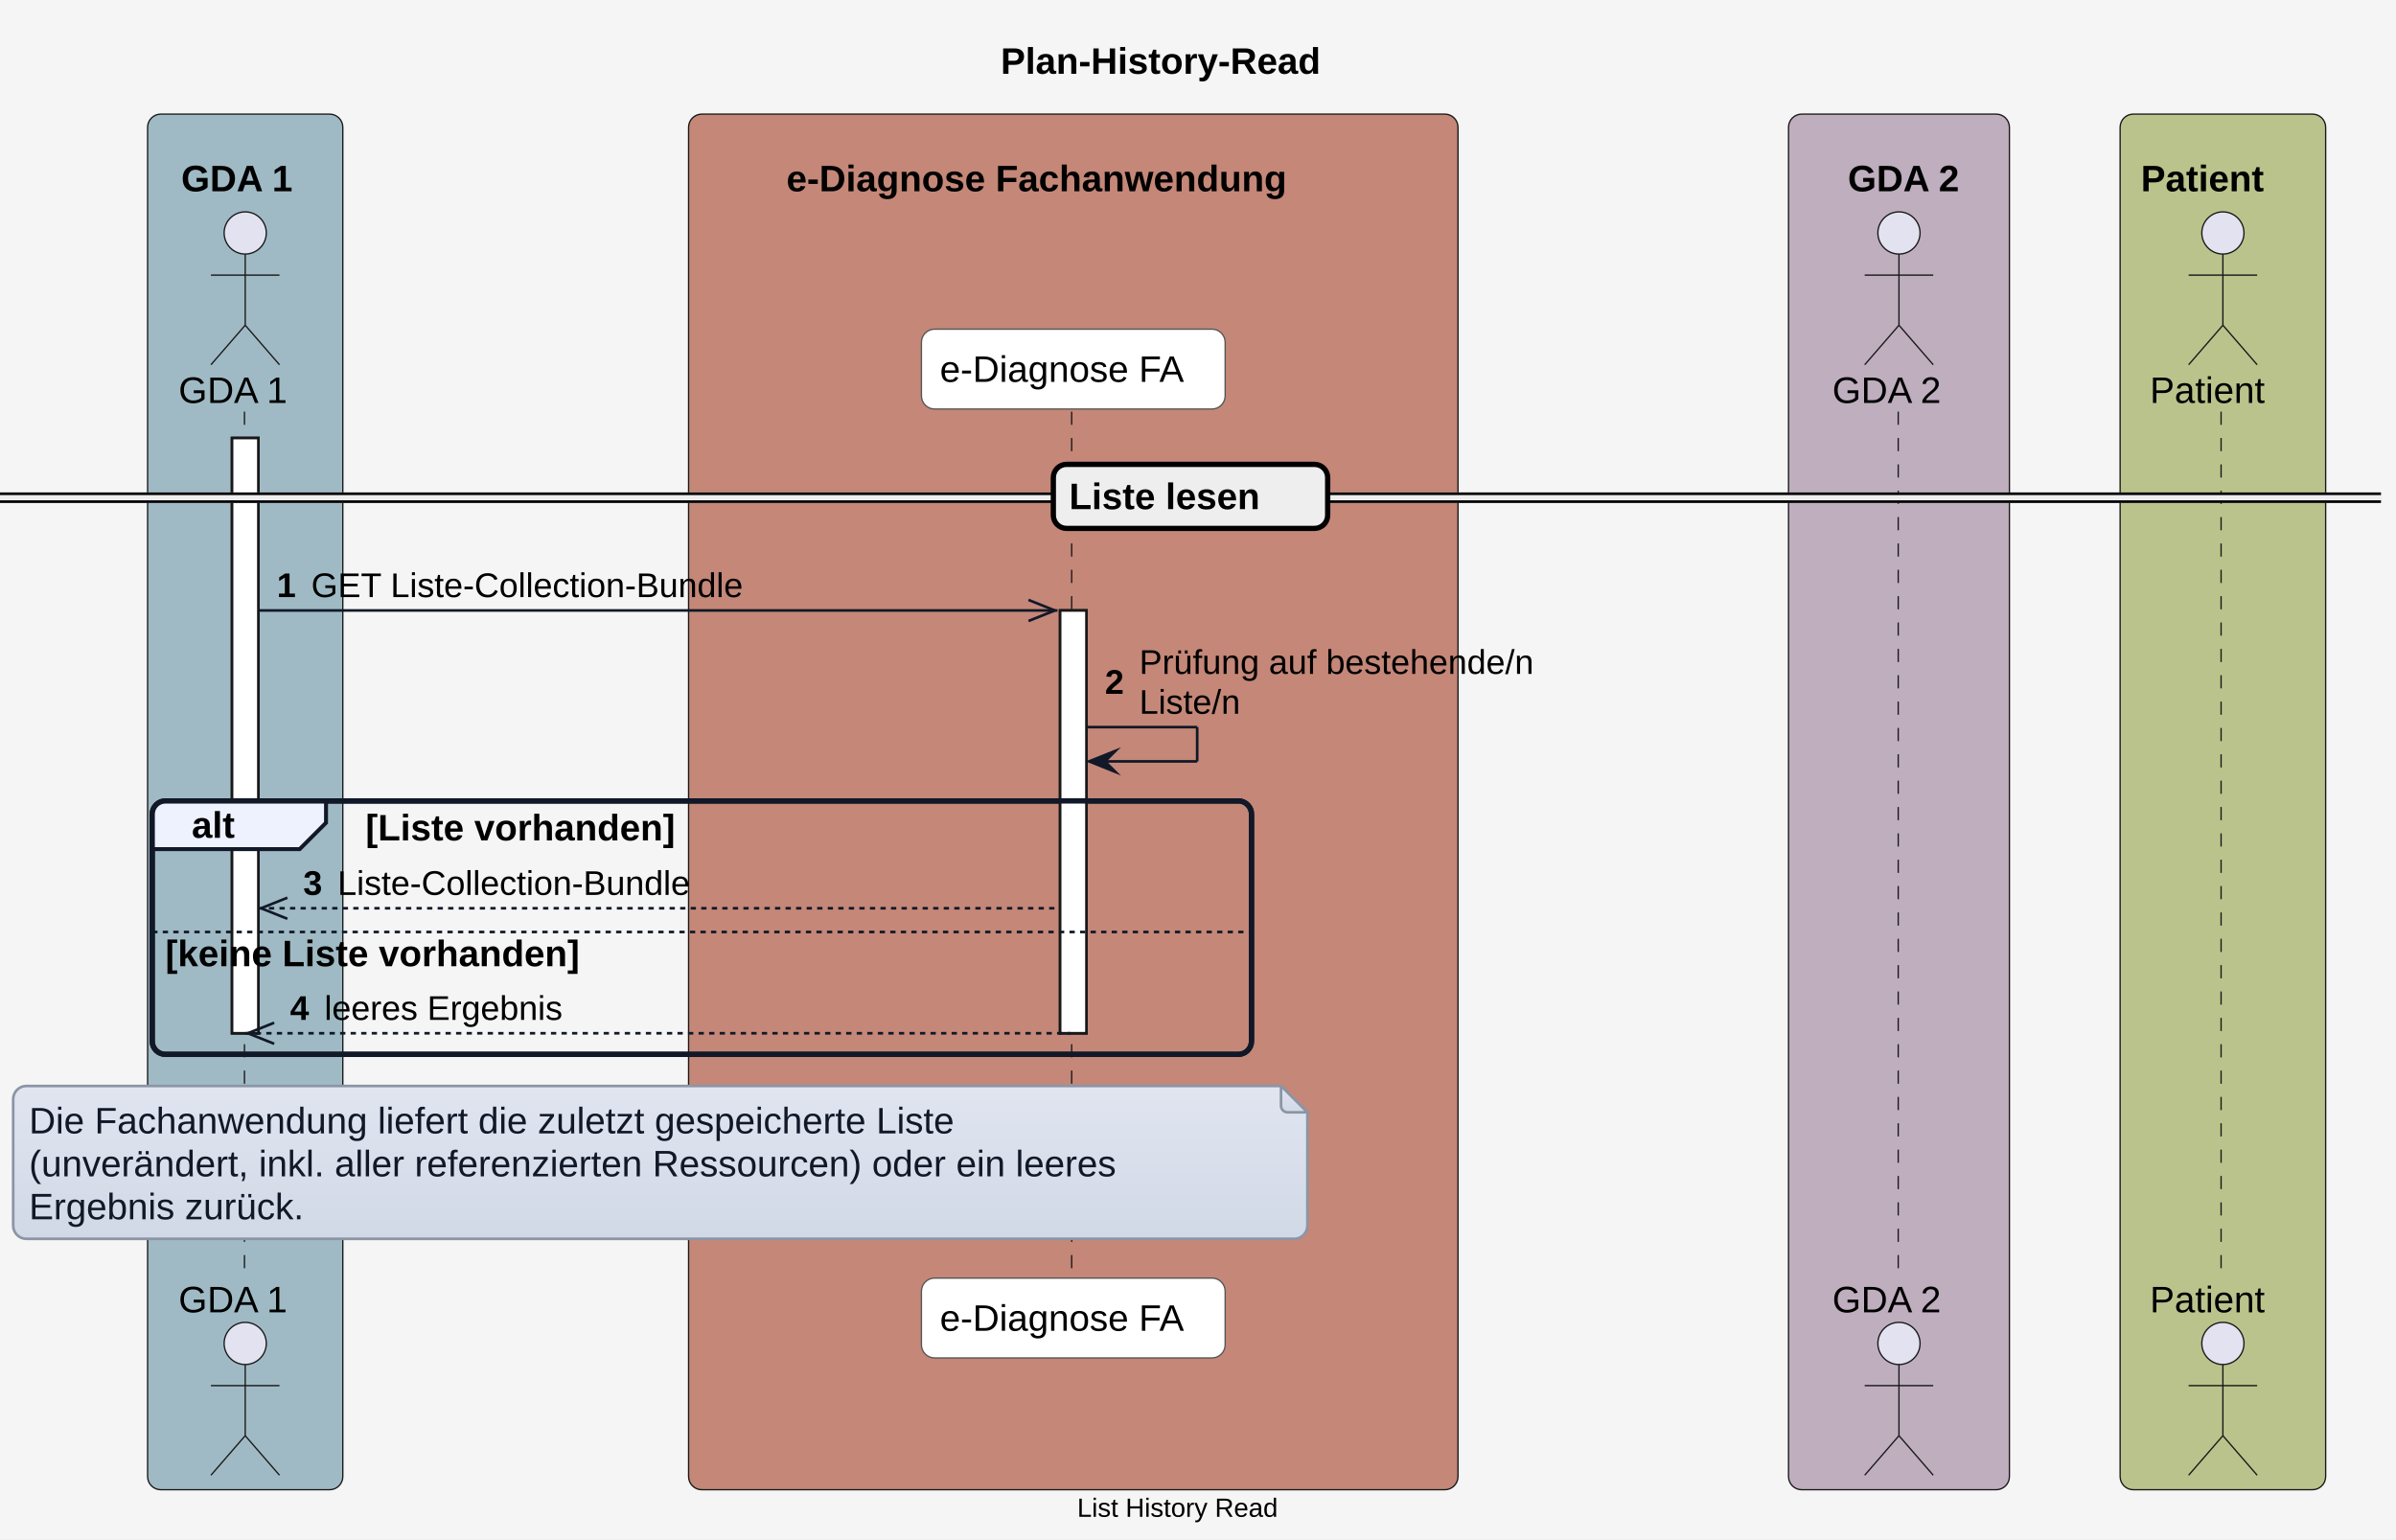
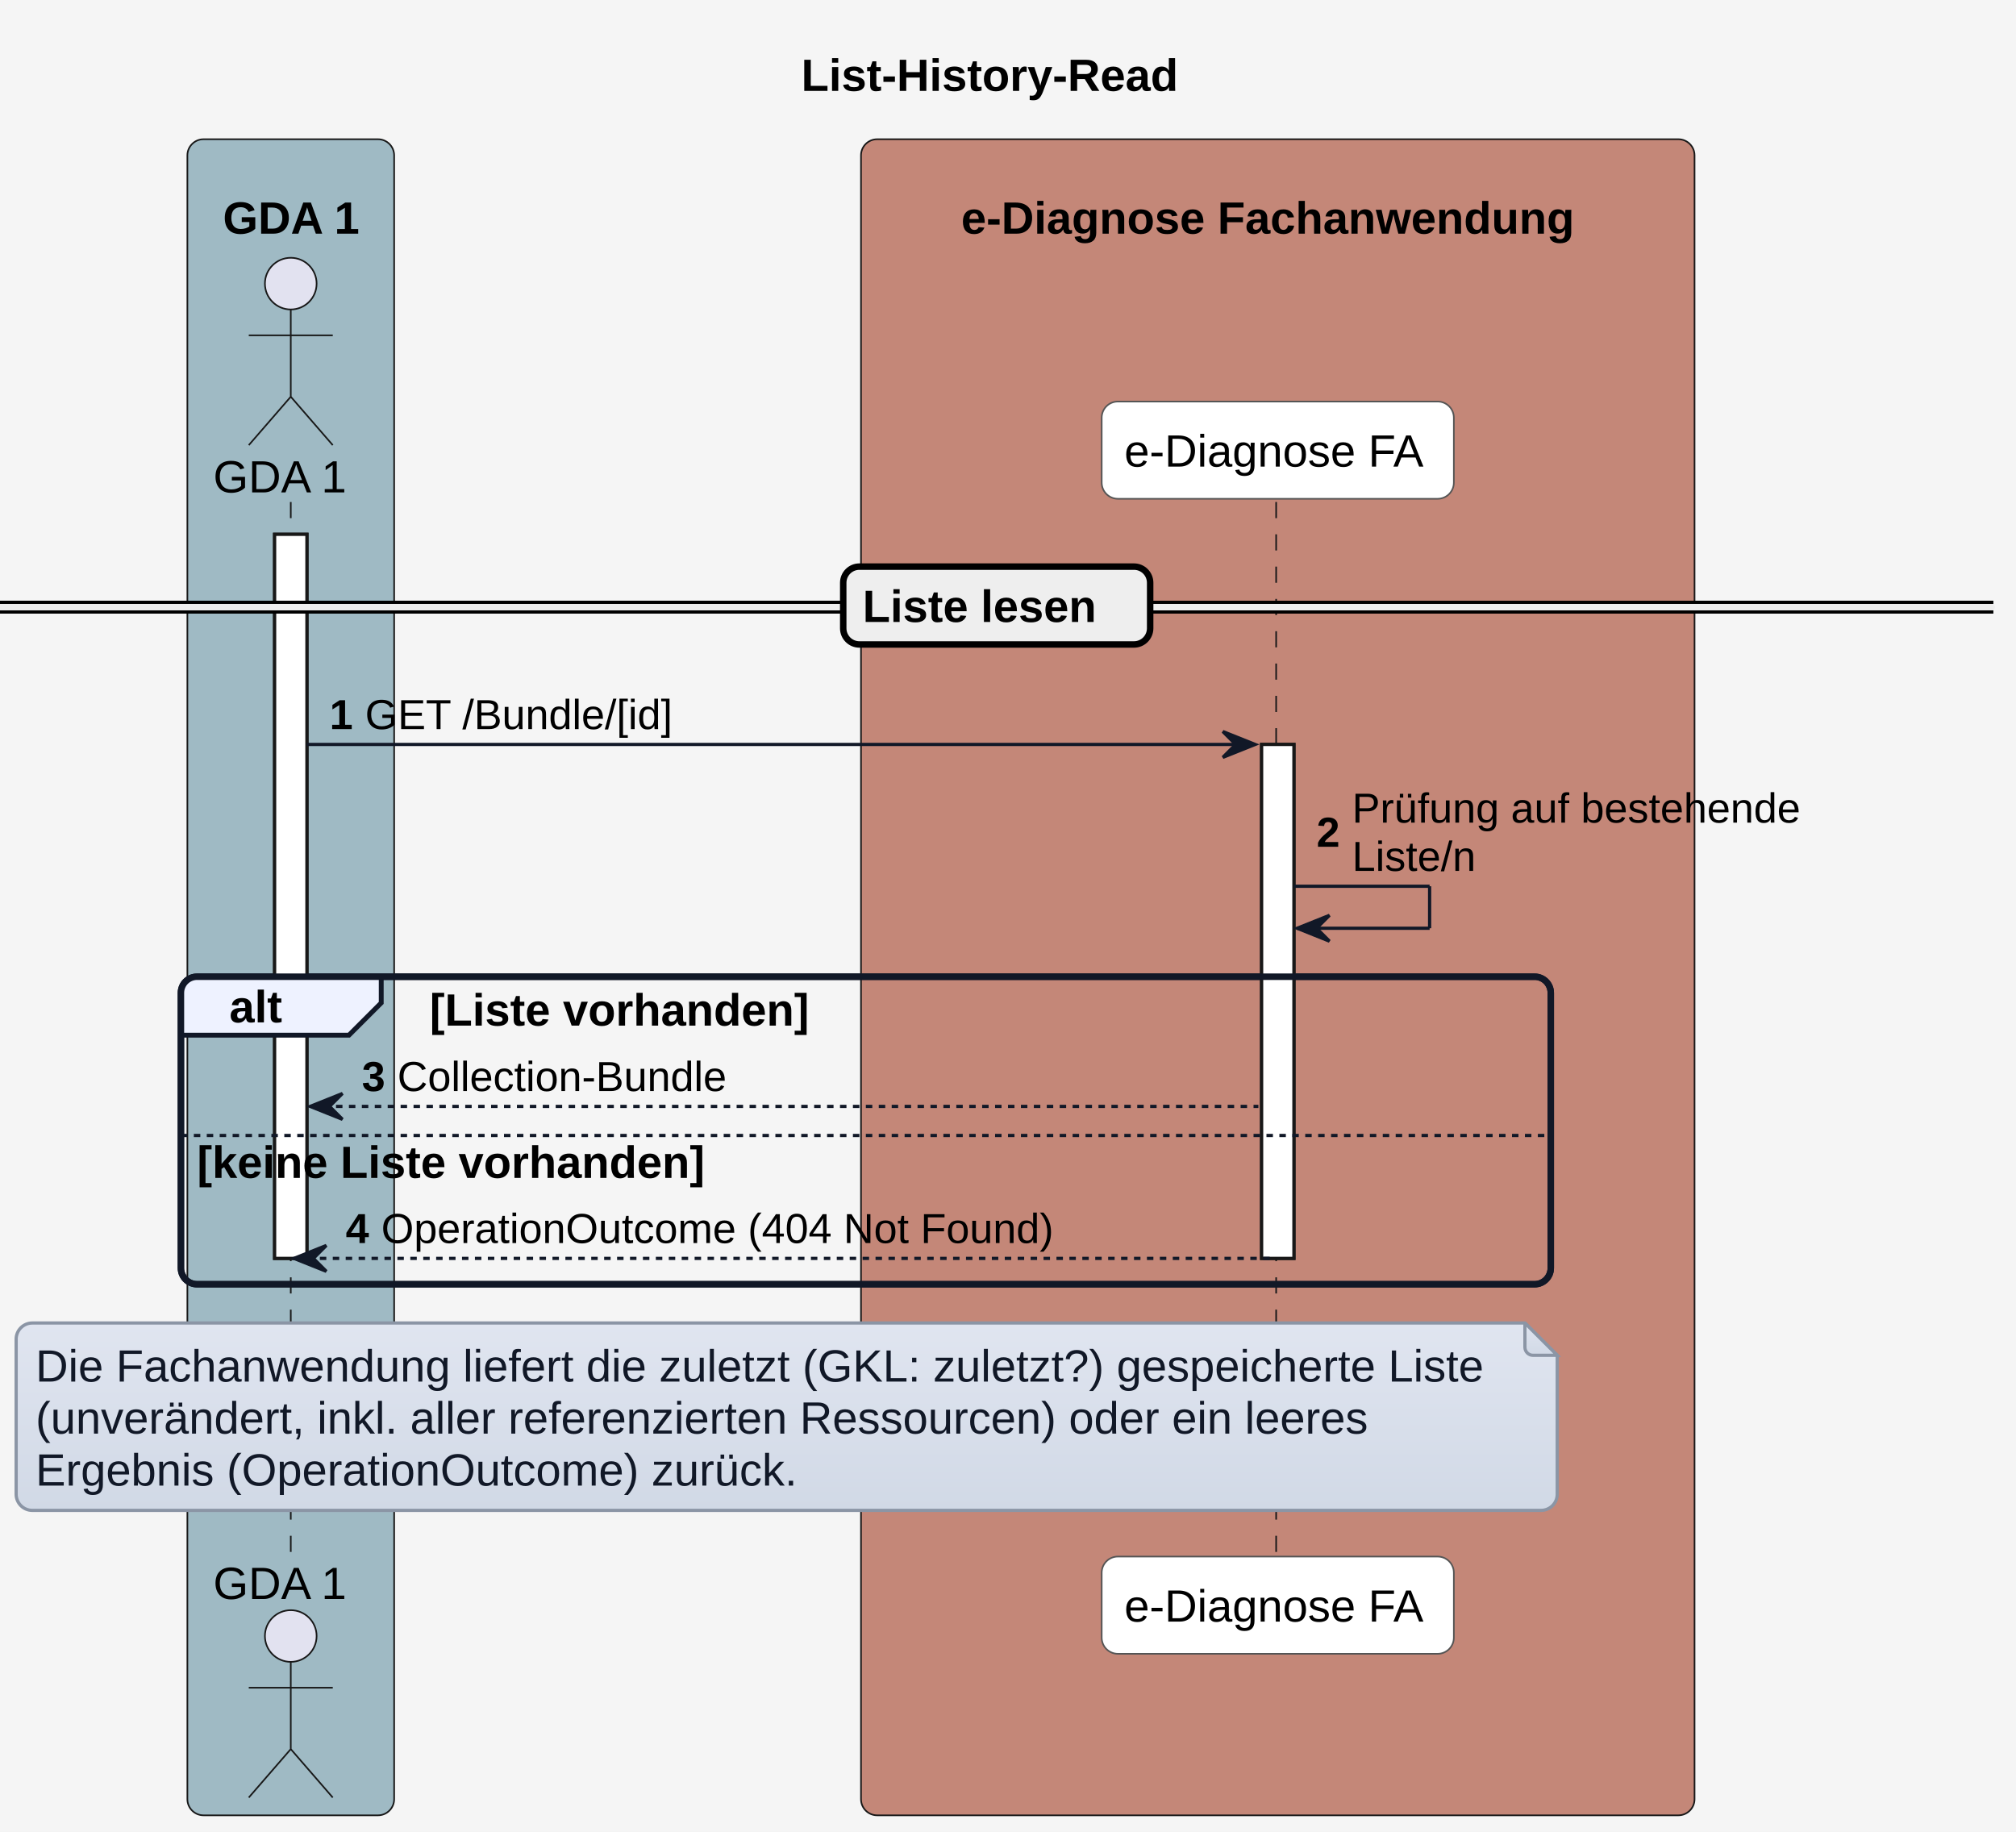
- <svg xmlns="http://www.w3.org/2000/svg" version="1.1" data-diagram-type="SEQUENCE" style="width:909px;height:584px;background:#F5F5F5;" width="909px" height="584px" viewBox="0 0 909 584" zoomAndPan="magnify" preserveAspectRatio="none" contentStyleType="text/css">
+ <svg xmlns="http://www.w3.org/2000/svg" contentStyleType="text/css" height="567px" preserveAspectRatio="none" style="width:624px;height:567px;background:#F5F5F5;" version="1.1" viewBox="0 0 624 567" width="624px" zoomAndPan="magnify">
  <defs>
-     <linearGradient x1="50%" y1="0%" x2="50%" y2="100%" id="g1fn4fy8cwv6ti0">
-       <stop stop-color="#E0E5F0" offset="0%" />
-       <stop stop-color="#D1D9E6" offset="100%" />
+     <linearGradient id="goa2z8b61ptun0" x1="50%" x2="50%" y1="0%" y2="100%">
+       <stop offset="0%" stop-color="#E0E5F0" />
+       <stop offset="100%" stop-color="#D1D9E6" />
    </linearGradient>
  </defs>
  <g>
-     <rect x="0" y="0" width="909" height="584" fill="#F5F5F5" style="stroke:none;stroke-width:1;" />
-     <g class="title" data-source-line="1">
-       <text x="379.643" y="27.995" fill="#000000" font-size="14" lengthAdjust="spacing" textLength="143.028" font-weight="700" font-family="'Arial'">Plan-History-Read</text>
-     </g>
-     <rect x="56" y="43.297" width="74.059" height="521.93" fill="#9FBAC4" style="stroke:#181818;stroke-width:0.5;" rx="5" ry="5" />
-     <text x="59" y="56.292" fill="#000000" font-size="14" lengthAdjust="spacing" textLength="4.874" font-weight="700" font-family="'Arial'"> </text>
-     <text x="68.748" y="72.589" fill="#000000" font-size="14" lengthAdjust="spacing" textLength="48.562" font-weight="700" font-family="'Arial'">GDA 1</text>
-     <rect x="261.235" y="43.297" width="291.906" height="521.93" fill="#C48778" style="stroke:#181818;stroke-width:0.5;" rx="5" ry="5" />
-     <text x="264.235" y="56.292" fill="#000000" font-size="14" lengthAdjust="spacing" textLength="4.874" font-weight="700" font-family="'Arial'"> </text>
-     <text x="298.353" y="72.589" fill="#000000" font-size="14" lengthAdjust="spacing" textLength="222.544" font-weight="700" font-family="'Arial'">e-Diagnose Fachanwendung</text>
-     <rect x="678.533" y="43.297" width="83.807" height="521.93" fill="#BEAEBE" style="stroke:#181818;stroke-width:0.5;" rx="5" ry="5" />
-     <text x="681.533" y="56.292" fill="#000000" font-size="14" lengthAdjust="spacing" textLength="4.874" font-weight="700" font-family="'Arial'"> </text>
-     <text x="701.029" y="72.589" fill="#000000" font-size="14" lengthAdjust="spacing" textLength="48.562" font-weight="700" font-family="'Arial'">GDA 2</text>
-     <rect x="804.339" y="43.297" width="77.976" height="521.93" fill="#BAC38B" style="stroke:#181818;stroke-width:0.5;" rx="5" ry="5" />
-     <text x="807.339" y="56.292" fill="#000000" font-size="14" lengthAdjust="spacing" textLength="4.874" font-weight="700" font-family="'Arial'"> </text>
-     <text x="812.213" y="72.589" fill="#000000" font-size="14" lengthAdjust="spacing" textLength="57.353" font-weight="700" font-family="'Arial'">Patient</text>
-     <g>
-       <rect x="88.029" y="166.188" width="10" height="225.852" fill="#FFFFFF" style="stroke:#181818;stroke-width:1;" />
-     </g>
-     <g>
-       <rect x="402.188" y="231.617" width="10" height="160.422" fill="#FFFFFF" style="stroke:#181818;stroke-width:1;" />
-     </g>
-     <rect x="57.748" y="303.883" width="417.054" height="96.156" fill="none" style="stroke:#111827;stroke-width:2;" rx="5" ry="5" />
-     <g class="participant-lifeline" data-qualified-name="GDA_1" data-entity-uid="part1" id="part1-lifeline" data-source-line="47">
-       <g>
-         <rect x="89.029" y="156.188" width="8" height="329.742" fill="#000000" fill-opacity="0" />
-         <line x1="92.748" y1="156.188" x2="92.748" y2="485.93" style="stroke:#181818;stroke-width:0.5;stroke-dasharray:5,5;" />
-       </g>
-     </g>
-     <g class="participant-lifeline" data-qualified-name="eDiag_FA" data-entity-uid="part2" id="part2-lifeline" data-source-line="51">
-       <g>
-         <rect x="403.188" y="156.188" width="8" height="329.742" fill="#000000" fill-opacity="0" />
-         <line x1="406.575" y1="156.188" x2="406.575" y2="485.93" style="stroke:#181818;stroke-width:0.5;stroke-dasharray:5,5;" />
-       </g>
-     </g>
-     <g class="participant-lifeline" data-qualified-name="GDA_2" data-entity-uid="part3" id="part3-lifeline" data-source-line="55">
-       <g>
-         <rect x="716.436" y="156.188" width="8" height="329.742" fill="#000000" fill-opacity="0" />
-         <line x1="720.154" y1="156.188" x2="720.154" y2="485.93" style="stroke:#181818;stroke-width:0.5;stroke-dasharray:5,5;" />
-       </g>
-     </g>
-     <g class="participant-lifeline" data-qualified-name="Patient" data-entity-uid="part4" id="part4-lifeline" data-source-line="59">
-       <g>
-         <rect x="839.327" y="156.188" width="8" height="329.742" fill="#000000" fill-opacity="0" />
-         <line x1="842.639" y1="156.188" x2="842.639" y2="485.93" style="stroke:#181818;stroke-width:0.5;stroke-dasharray:5,5;" />
-       </g>
-     </g>
-     <g class="participant participant-head" data-qualified-name="GDA_1" data-entity-uid="part1" id="part1-head" data-source-line="47">
-       <text x="67.748" y="152.886" fill="#000000" font-size="14" lengthAdjust="spacing" textLength="44.563" font-family="'Arial'">GDA 1</text>
-       <ellipse cx="93.029" cy="88.391" rx="8" ry="8" fill="#E2E2F0" style="stroke:#181818;stroke-width:0.5;" />
-       <path d="M93.029,96.391 L93.029,123.391 M80.029,104.391 L106.029,104.391 M93.029,123.391 L80.029,138.391 M93.029,123.391 L106.029,138.391" style="stroke:#181818;stroke-width:0.5;" fill="none" />
-     </g>
-     <g class="participant participant-tail" data-qualified-name="GDA_1" data-entity-uid="part1" id="part1-tail" data-source-line="47">
-       <text x="67.748" y="497.925" fill="#000000" font-size="14" lengthAdjust="spacing" textLength="44.563" font-family="'Arial'">GDA 1</text>
-       <ellipse cx="93.029" cy="509.727" rx="8" ry="8" fill="#E2E2F0" style="stroke:#181818;stroke-width:0.5;" />
-       <path d="M93.029,517.727 L93.029,544.727 M80.029,525.727 L106.029,525.727 M93.029,544.727 L80.029,559.727 M93.029,544.727 L106.029,559.727" style="stroke:#181818;stroke-width:0.5;" fill="none" />
-     </g>
-     <g class="participant participant-head" data-qualified-name="eDiag_FA" data-entity-uid="part2" id="part2-head" data-source-line="51">
-       <rect x="349.575" y="124.891" width="115.227" height="30.297" fill="#FFFFFF" style="stroke:#555555;stroke-width:0.5;" rx="5" ry="5" />
-       <text x="356.575" y="144.886" fill="#000000" font-size="14" lengthAdjust="spacing" textLength="101.227" font-family="'Arial'">e-Diagnose FA</text>
-     </g>
-     <g class="participant participant-tail" data-qualified-name="eDiag_FA" data-entity-uid="part2" id="part2-tail" data-source-line="51">
-       <rect x="349.575" y="484.93" width="115.227" height="30.297" fill="#FFFFFF" style="stroke:#555555;stroke-width:0.5;" rx="5" ry="5" />
-       <text x="356.575" y="504.925" fill="#000000" font-size="14" lengthAdjust="spacing" textLength="101.227" font-family="'Arial'">e-Diagnose FA</text>
-     </g>
-     <g class="participant participant-head" data-qualified-name="GDA_2" data-entity-uid="part3" id="part3-head" data-source-line="55">
-       <text x="695.154" y="152.886" fill="#000000" font-size="14" lengthAdjust="spacing" textLength="44.563" font-family="'Arial'">GDA 2</text>
-       <ellipse cx="720.436" cy="88.391" rx="8" ry="8" fill="#E2E2F0" style="stroke:#181818;stroke-width:0.5;" />
-       <path d="M720.436,96.391 L720.436,123.391 M707.436,104.391 L733.436,104.391 M720.436,123.391 L707.436,138.391 M720.436,123.391 L733.436,138.391" style="stroke:#181818;stroke-width:0.5;" fill="none" />
-     </g>
-     <g class="participant participant-tail" data-qualified-name="GDA_2" data-entity-uid="part3" id="part3-tail" data-source-line="55">
-       <text x="695.154" y="497.925" fill="#000000" font-size="14" lengthAdjust="spacing" textLength="44.563" font-family="'Arial'">GDA 2</text>
-       <ellipse cx="720.436" cy="509.727" rx="8" ry="8" fill="#E2E2F0" style="stroke:#181818;stroke-width:0.5;" />
-       <path d="M720.436,517.727 L720.436,544.727 M707.436,525.727 L733.436,525.727 M720.436,544.727 L707.436,559.727 M720.436,544.727 L733.436,559.727" style="stroke:#181818;stroke-width:0.5;" fill="none" />
-     </g>
-     <g class="participant participant-head" data-qualified-name="Patient" data-entity-uid="part4" id="part4-head" data-source-line="59">
-       <text x="815.639" y="152.886" fill="#000000" font-size="14" lengthAdjust="spacing" textLength="49.376" font-family="'Arial'">Patient</text>
-       <ellipse cx="843.327" cy="88.391" rx="8" ry="8" fill="#E2E2F0" style="stroke:#181818;stroke-width:0.5;" />
-       <path d="M843.327,96.391 L843.327,123.391 M830.327,104.391 L856.327,104.391 M843.327,123.391 L830.327,138.391 M843.327,123.391 L856.327,138.391" style="stroke:#181818;stroke-width:0.5;" fill="none" />
-     </g>
-     <g class="participant participant-tail" data-qualified-name="Patient" data-entity-uid="part4" id="part4-tail" data-source-line="59">
-       <text x="815.639" y="497.925" fill="#000000" font-size="14" lengthAdjust="spacing" textLength="49.376" font-family="'Arial'">Patient</text>
-       <ellipse cx="843.327" cy="509.727" rx="8" ry="8" fill="#E2E2F0" style="stroke:#181818;stroke-width:0.5;" />
-       <path d="M843.327,517.727 L843.327,544.727 M830.327,525.727 L856.327,525.727 M843.327,544.727 L830.327,559.727 M843.327,544.727 L856.327,559.727" style="stroke:#181818;stroke-width:0.5;" fill="none" />
-     </g>
-     <g>
-       <rect x="88.029" y="166.188" width="10" height="225.852" fill="#FFFFFF" style="stroke:#181818;stroke-width:1;" />
-     </g>
-     <g>
-       <rect x="402.188" y="231.617" width="10" height="160.422" fill="#FFFFFF" style="stroke:#181818;stroke-width:1;" />
-     </g>
-     <rect x="0" y="187.336" width="903.315" height="3" fill="#EEEEEE" style="stroke:#EEEEEE;stroke-width:1;" rx="5" ry="5" />
-     <line x1="0" y1="187.336" x2="903.315" y2="187.336" style="stroke:#000000;stroke-width:1;" />
-     <line x1="0" y1="190.336" x2="903.315" y2="190.336" style="stroke:#000000;stroke-width:1;" />
-     <rect x="399.619" y="176.188" width="104.077" height="24.297" fill="#EEEEEE" style="stroke:#000000;stroke-width:2;" rx="5" ry="5" />
-     <text x="405.619" y="193.183" fill="#000000" font-size="14" lengthAdjust="spacing" textLength="85.203" font-weight="700" font-family="'Arial'">Liste lesen</text>
-     <g class="message" data-entity-1="part1" data-entity-2="part2" id="msg1" data-source-line="67">
-       <line x1="400.188" y1="231.617" x2="390.188" y2="227.617" style="stroke:#111827;stroke-width:1;" />
-       <line x1="400.188" y1="231.617" x2="390.188" y2="235.617" style="stroke:#111827;stroke-width:1;" />
-       <line x1="98.029" y1="231.617" x2="401.188" y2="231.617" style="stroke:#111827;stroke-width:1;" />
-       <text x="105.029" y="226.551" fill="#000000" font-size="13" lengthAdjust="spacing" textLength="9.045" font-weight="700" font-family="'Arial'">1</text>
-       <text x="118.075" y="226.551" fill="#000000" font-size="13" lengthAdjust="spacing" textLength="180.026" font-family="'Arial'">GET Liste-Collection-Bundle</text>
-     </g>
-     <g class="message" data-entity-1="part2" data-entity-2="part2" id="msg2" data-source-line="71">
-       <line x1="412.188" y1="275.883" x2="454.188" y2="275.883" style="stroke:#111827;stroke-width:1;" />
-       <line x1="454.188" y1="275.883" x2="454.188" y2="288.883" style="stroke:#111827;stroke-width:1;" />
-       <line x1="413.188" y1="288.883" x2="454.188" y2="288.883" style="stroke:#111827;stroke-width:1;" />
-       <polygon points="423.188,284.883,413.188,288.883,423.188,292.883,419.188,288.883" fill="#111827" style="stroke:#111827;stroke-width:1;stroke-linejoin:miter;stroke-miterlimit:10;" />
-       <text x="419.188" y="263.25" fill="#000000" font-size="13" lengthAdjust="spacing" textLength="9.045" font-weight="700" font-family="'Arial'">2</text>
-       <text x="432.233" y="255.684" fill="#000000" font-size="13" lengthAdjust="spacing" textLength="169.241" font-family="'Arial'">Prüfung auf bestehende/n</text>
-       <text x="432.233" y="270.817" fill="#000000" font-size="13" lengthAdjust="spacing" textLength="43.342" font-family="'Arial'">Liste/n</text>
-     </g>
-     <path d="M62.748,303.883 L123.686,303.883 L123.686,312.18 L113.686,322.18 L57.748,322.18 L57.748,308.883 A5,5 0 0 1 62.748,303.883" style="stroke:#111827;stroke-width:1.5;" fill="#EEF2FF" />
-     <rect x="57.748" y="303.883" width="417.054" height="96.156" fill="none" style="stroke:#111827;stroke-width:2;" rx="5" ry="5" />
-     <text x="72.748" y="317.878" fill="#000000" font-size="14" lengthAdjust="spacing" textLength="20.939" font-weight="700" font-family="'Arial'">alt</text>
-     <text x="138.686" y="318.878" fill="#000000" font-size="14" lengthAdjust="spacing" textLength="140.424" font-weight="700" font-family="'Arial'">[Liste vorhanden]</text>
-     <g class="message" data-entity-1="part2" data-entity-2="part1" id="msg3" data-source-line="74">
-       <line x1="99.029" y1="344.609" x2="109.029" y2="340.609" style="stroke:#111827;stroke-width:1;" />
-       <line x1="99.029" y1="344.609" x2="109.029" y2="348.609" style="stroke:#111827;stroke-width:1;" />
-       <line x1="98.029" y1="344.609" x2="401.188" y2="344.609" style="stroke:#111827;stroke-width:1;stroke-dasharray:2,2;" />
-       <text x="115.029" y="339.543" fill="#000000" font-size="13" lengthAdjust="spacing" textLength="9.045" font-weight="700" font-family="'Arial'">3</text>
-       <text x="128.075" y="339.543" fill="#000000" font-size="13" lengthAdjust="spacing" textLength="149.665" font-family="'Arial'">Liste-Collection-Bundle</text>
-     </g>
-     <line x1="57.748" y1="353.609" x2="474.801" y2="353.609" style="stroke:#111827;stroke-width:1;stroke-dasharray:2,2;" />
-     <text x="62.748" y="366.604" fill="#000000" font-size="14" lengthAdjust="spacing" textLength="188.364" font-weight="700" font-family="'Arial'">[keine Liste vorhanden]</text>
-     <g class="message" data-entity-1="part2" data-entity-2="part1" id="msg4" data-source-line="76">
-       <line x1="94.029" y1="392.039" x2="104.029" y2="388.039" style="stroke:#111827;stroke-width:1;" />
-       <line x1="94.029" y1="392.039" x2="104.029" y2="396.039" style="stroke:#111827;stroke-width:1;" />
-       <line x1="93.029" y1="392.039" x2="406.188" y2="392.039" style="stroke:#111827;stroke-width:1;stroke-dasharray:2,2;" />
-       <text x="110.029" y="386.973" fill="#000000" font-size="13" lengthAdjust="spacing" textLength="9.045" font-weight="700" font-family="'Arial'">4</text>
-       <text x="123.075" y="386.973" fill="#000000" font-size="13" lengthAdjust="spacing" textLength="100.54" font-family="'Arial'">leeres Ergebnis</text>
-     </g>
-     <path d="M5,417.039 L5,465.039 A5,5 0 0 0 10,470.039 L491,470.039 A5,5 0 0 0 496,465.039 L496,422.039 L486,412.039 L10,412.039 A5,5 0 0 0 5,417.039" style="stroke:#8B95A5;stroke-width:1;" fill="url(#g1fn4fy8cwv6ti0)" />
-     <path d="M486,412.039 L486,419.539 A2.5,2.5 0 0 0 488.5,422.039 L496,422.039 L486,412.039" style="stroke:#8B95A5;stroke-width:1;" fill="url(#g1fn4fy8cwv6ti0)" />
-     <text x="11" y="430.034" fill="#111827" font-size="14" lengthAdjust="spacing" textLength="399.027" font-family="'Arial'">Die Fachanwendung liefert die zuletzt gespeicherte Liste</text>
-     <text x="11" y="446.331" fill="#111827" font-size="14" lengthAdjust="spacing" textLength="470.08" font-family="'Arial'">(unverändert, inkl. aller referenzierten Ressourcen) oder ein leeres</text>
-     <text x="11" y="462.628" fill="#111827" font-size="14" lengthAdjust="spacing" textLength="116.601" font-family="'Arial'">Ergebnis zurück.</text>
-     <g class="footer" data-source-line="87">
-       <text x="408.662" y="575.509" fill="#000000" font-size="10" lengthAdjust="spacing" textLength="84.99" font-family="'Arial'">List History Read</text>
-     </g>
+     <rect fill="#F5F5F5" height="567" style="stroke:none;stroke-width:1.0;" width="624" x="0" y="0" />
+     <text fill="#000000" font-family="Arial" font-size="14" font-weight="bold" lengthAdjust="spacing" textLength="120" x="248" y="28.132">List-History-Read</text>
+     <rect fill="#9FBAC4" height="518.829" rx="5" ry="5" style="stroke:#181818;stroke-width:0.5;" width="64" x="58" y="43.099" />
+     <text fill="#000000" font-family="Arial" font-size="14" font-weight="bold" lengthAdjust="spacing" textLength="4" x="61" y="56.23"> </text>
+     <text fill="#000000" font-family="Arial" font-size="14" font-weight="bold" lengthAdjust="spacing" textLength="42" x="69" y="72.329">GDA 1</text>
+     <rect fill="#C48778" height="518.829" rx="5" ry="5" style="stroke:#181818;stroke-width:0.5;" width="258" x="266.5" y="43.099" />
+     <text fill="#000000" font-family="Arial" font-size="14" font-weight="bold" lengthAdjust="spacing" textLength="4" x="269.5" y="56.23"> </text>
+     <text fill="#000000" font-family="Arial" font-size="14" font-weight="bold" lengthAdjust="spacing" textLength="200" x="297.5" y="72.329">e-Diagnose Fachanwendung</text>
+     <rect fill="#FFFFFF" height="224.138" style="stroke:#181818;stroke-width:1.0;" width="10" x="85" y="165.394" />
+     <rect fill="#FFFFFF" height="159.091" style="stroke:#181818;stroke-width:1.0;" width="10" x="390.5" y="230.442" />
+     <rect fill="none" height="95.193" rx="5" ry="5" style="stroke:#111827;stroke-width:2.0;" width="424" x="56" y="302.339" />
+     <line style="stroke:#181818;stroke-width:0.5;stroke-dasharray:5.0,5.0;" x1="90" x2="90" y1="155.394" y2="482.829" />
+     <line style="stroke:#181818;stroke-width:0.5;stroke-dasharray:5.0,5.0;" x1="395" x2="395" y1="155.394" y2="482.829" />
+     <text fill="#000000" font-family="Arial" font-size="14" lengthAdjust="spacing" textLength="42" x="66" y="152.428">GDA 1</text>
+     <ellipse cx="90" cy="87.796" fill="#E2E2F0" rx="8" ry="8" style="stroke:#181818;stroke-width:0.5;" />
+     <path d="M90,95.796 L90,122.796 M77,103.796 L103,103.796 M90,122.796 L77,137.796 M90,122.796 L103,137.796 " fill="none" style="stroke:#181818;stroke-width:0.5;" />
+     <text fill="#000000" font-family="Arial" font-size="14" lengthAdjust="spacing" textLength="42" x="66" y="494.96">GDA 1</text>
+     <ellipse cx="90" cy="506.427" fill="#E2E2F0" rx="8" ry="8" style="stroke:#181818;stroke-width:0.5;" />
+     <path d="M90,514.427 L90,541.427 M77,522.427 L103,522.427 M90,541.427 L77,556.427 M90,541.427 L103,556.427 " fill="none" style="stroke:#181818;stroke-width:0.5;" />
+     <rect fill="#FFFFFF" height="30.099" rx="5" ry="5" style="stroke:#555555;stroke-width:0.5;" width="109" x="341" y="124.296" />
+     <text fill="#000000" font-family="Arial" font-size="14" lengthAdjust="spacing" textLength="95" x="348" y="144.428">e-Diagnose FA</text>
+     <rect fill="#FFFFFF" height="30.099" rx="5" ry="5" style="stroke:#555555;stroke-width:0.5;" width="109" x="341" y="481.829" />
+     <text fill="#000000" font-family="Arial" font-size="14" lengthAdjust="spacing" textLength="95" x="348" y="501.96">e-Diagnose FA</text>
+     <rect fill="#FFFFFF" height="224.138" style="stroke:#181818;stroke-width:1.0;" width="10" x="85" y="165.394" />
+     <rect fill="#FFFFFF" height="159.091" style="stroke:#181818;stroke-width:1.0;" width="10" x="390.5" y="230.442" />
+     <rect fill="#EEEEEE" height="3" rx="5" ry="5" style="stroke:#EEEEEE;stroke-width:1.0;" width="617" x="0" y="186.444" />
+     <line style="stroke:#000000;stroke-width:1.0;" x1="0" x2="617" y1="186.444" y2="186.444" />
+     <line style="stroke:#000000;stroke-width:1.0;" x1="0" x2="617" y1="189.444" y2="189.444" />
+     <rect fill="#EEEEEE" height="24.099" rx="5" ry="5" style="stroke:#000000;stroke-width:2.0;" width="95" x="261" y="175.394" />
+     <text fill="#000000" font-family="Arial" font-size="14" font-weight="bold" lengthAdjust="spacing" textLength="77" x="267" y="192.526">Liste lesen</text>
+     <polygon fill="#111827" points="378.5,226.442,388.5,230.442,378.5,234.442,382.5,230.442" style="stroke:#111827;stroke-width:1.0;" />
+     <line style="stroke:#111827;stroke-width:1.0;" x1="95" x2="384.5" y1="230.442" y2="230.442" />
+     <text fill="#000000" font-family="Arial" font-size="13" font-weight="bold" lengthAdjust="spacing" textLength="7" x="102" y="225.687">1</text>
+     <text fill="#000000" font-family="Arial" font-size="13" lengthAdjust="spacing" textLength="96" x="113" y="225.687">GET /Bundle/[id]</text>
+     <line style="stroke:#111827;stroke-width:1.0;" x1="400.5" x2="442.5" y1="274.339" y2="274.339" />
+     <line style="stroke:#111827;stroke-width:1.0;" x1="442.5" x2="442.5" y1="274.339" y2="287.339" />
+     <line style="stroke:#111827;stroke-width:1.0;" x1="401.5" x2="442.5" y1="287.339" y2="287.339" />
+     <polygon fill="#111827" points="411.5,283.339,401.5,287.339,411.5,291.339,407.5,287.339" style="stroke:#111827;stroke-width:1.0;" />
+     <text fill="#000000" font-family="Arial" font-size="13" font-weight="bold" lengthAdjust="spacing" textLength="7" x="407.5" y="262.11">2</text>
+     <text fill="#000000" font-family="Arial" font-size="13" lengthAdjust="spacing" textLength="136" x="418.5" y="254.636">Prüfung auf bestehende</text>
+     <text fill="#000000" font-family="Arial" font-size="13" lengthAdjust="spacing" textLength="39" x="418.5" y="269.584">Liste/n</text>
+     <path d="M61,302.339 L118,302.339 L118,310.438 L108,320.438 L56,320.438 L56,307.339 A5,5 0 0 1 61,302.339 " fill="#EEF2FF" style="stroke:#111827;stroke-width:1.5;" />
+     <rect fill="none" height="95.193" rx="5" ry="5" style="stroke:#111827;stroke-width:2.0;" width="424" x="56" y="302.339" />
+     <text fill="#000000" font-family="Arial" font-size="14" font-weight="bold" lengthAdjust="spacing" textLength="17" x="71" y="316.471">alt</text>
+     <text fill="#000000" font-family="Arial" font-size="14" font-weight="bold" lengthAdjust="spacing" textLength="125" x="133" y="317.471">[Liste vorhanden]</text>
+     <polygon fill="#111827" points="106,338.485,96,342.485,106,346.485,102,342.485" style="stroke:#111827;stroke-width:1.0;" />
+     <line style="stroke:#111827;stroke-width:1.0;stroke-dasharray:2.0,2.0;" x1="100" x2="389.5" y1="342.485" y2="342.485" />
+     <text fill="#000000" font-family="Arial" font-size="13" font-weight="bold" lengthAdjust="spacing" textLength="7" x="112" y="337.731">3</text>
+     <text fill="#000000" font-family="Arial" font-size="13" lengthAdjust="spacing" textLength="101" x="123" y="337.731">Collection-Bundle</text>
+     <line style="stroke:#111827;stroke-width:1.0;stroke-dasharray:2.0,2.0;" x1="56" x2="480" y1="351.485" y2="351.485" />
+     <text fill="#000000" font-family="Arial" font-size="14" font-weight="bold" lengthAdjust="spacing" textLength="168" x="61" y="364.617">[keine Liste vorhanden]</text>
+     <polygon fill="#111827" points="101,385.533,91,389.533,101,393.533,97,389.533" style="stroke:#111827;stroke-width:1.0;" />
+     <line style="stroke:#111827;stroke-width:1.0;stroke-dasharray:2.0,2.0;" x1="95" x2="394.5" y1="389.533" y2="389.533" />
+     <text fill="#000000" font-family="Arial" font-size="13" font-weight="bold" lengthAdjust="spacing" textLength="7" x="107" y="384.778">4</text>
+     <text fill="#000000" font-family="Arial" font-size="13" lengthAdjust="spacing" textLength="206" x="118" y="384.778">OperationOutcome (404 Not Found)</text>
+     <path d="M5,414.533 L5,462.533 A5,5 0 0 0 10,467.533 L477,467.533 A5,5 0 0 0 482,462.533 L482,419.533 L472,409.533 L10,409.533 A5,5 0 0 0 5,414.533 " fill="url(#goa2z8b61ptun0)" style="stroke:#8B95A5;stroke-width:1.0;" />
+     <path d="M472,409.533 L472,417.033 A2.5,2.5 0 0 0 474.5,419.533 L482,419.533 L472,409.533 " fill="url(#goa2z8b61ptun0)" style="stroke:#8B95A5;stroke-width:1.0;" />
+     <text fill="#111827" font-family="Arial" font-size="14" lengthAdjust="spacing" textLength="452" x="11" y="427.665">Die Fachanwendung liefert die zuletzt (GKL: zuletzt?) gespeicherte Liste</text>
+     <text fill="#111827" font-family="Arial" font-size="14" lengthAdjust="spacing" textLength="422" x="11" y="443.763">(unverändert, inkl. aller referenzierten Ressourcen) oder ein leeres</text>
+     <text fill="#111827" font-family="Arial" font-size="14" lengthAdjust="spacing" textLength="239" x="11" y="459.862">Ergebnis (OperationOutcome) zurück.</text>
  </g>
</svg>
